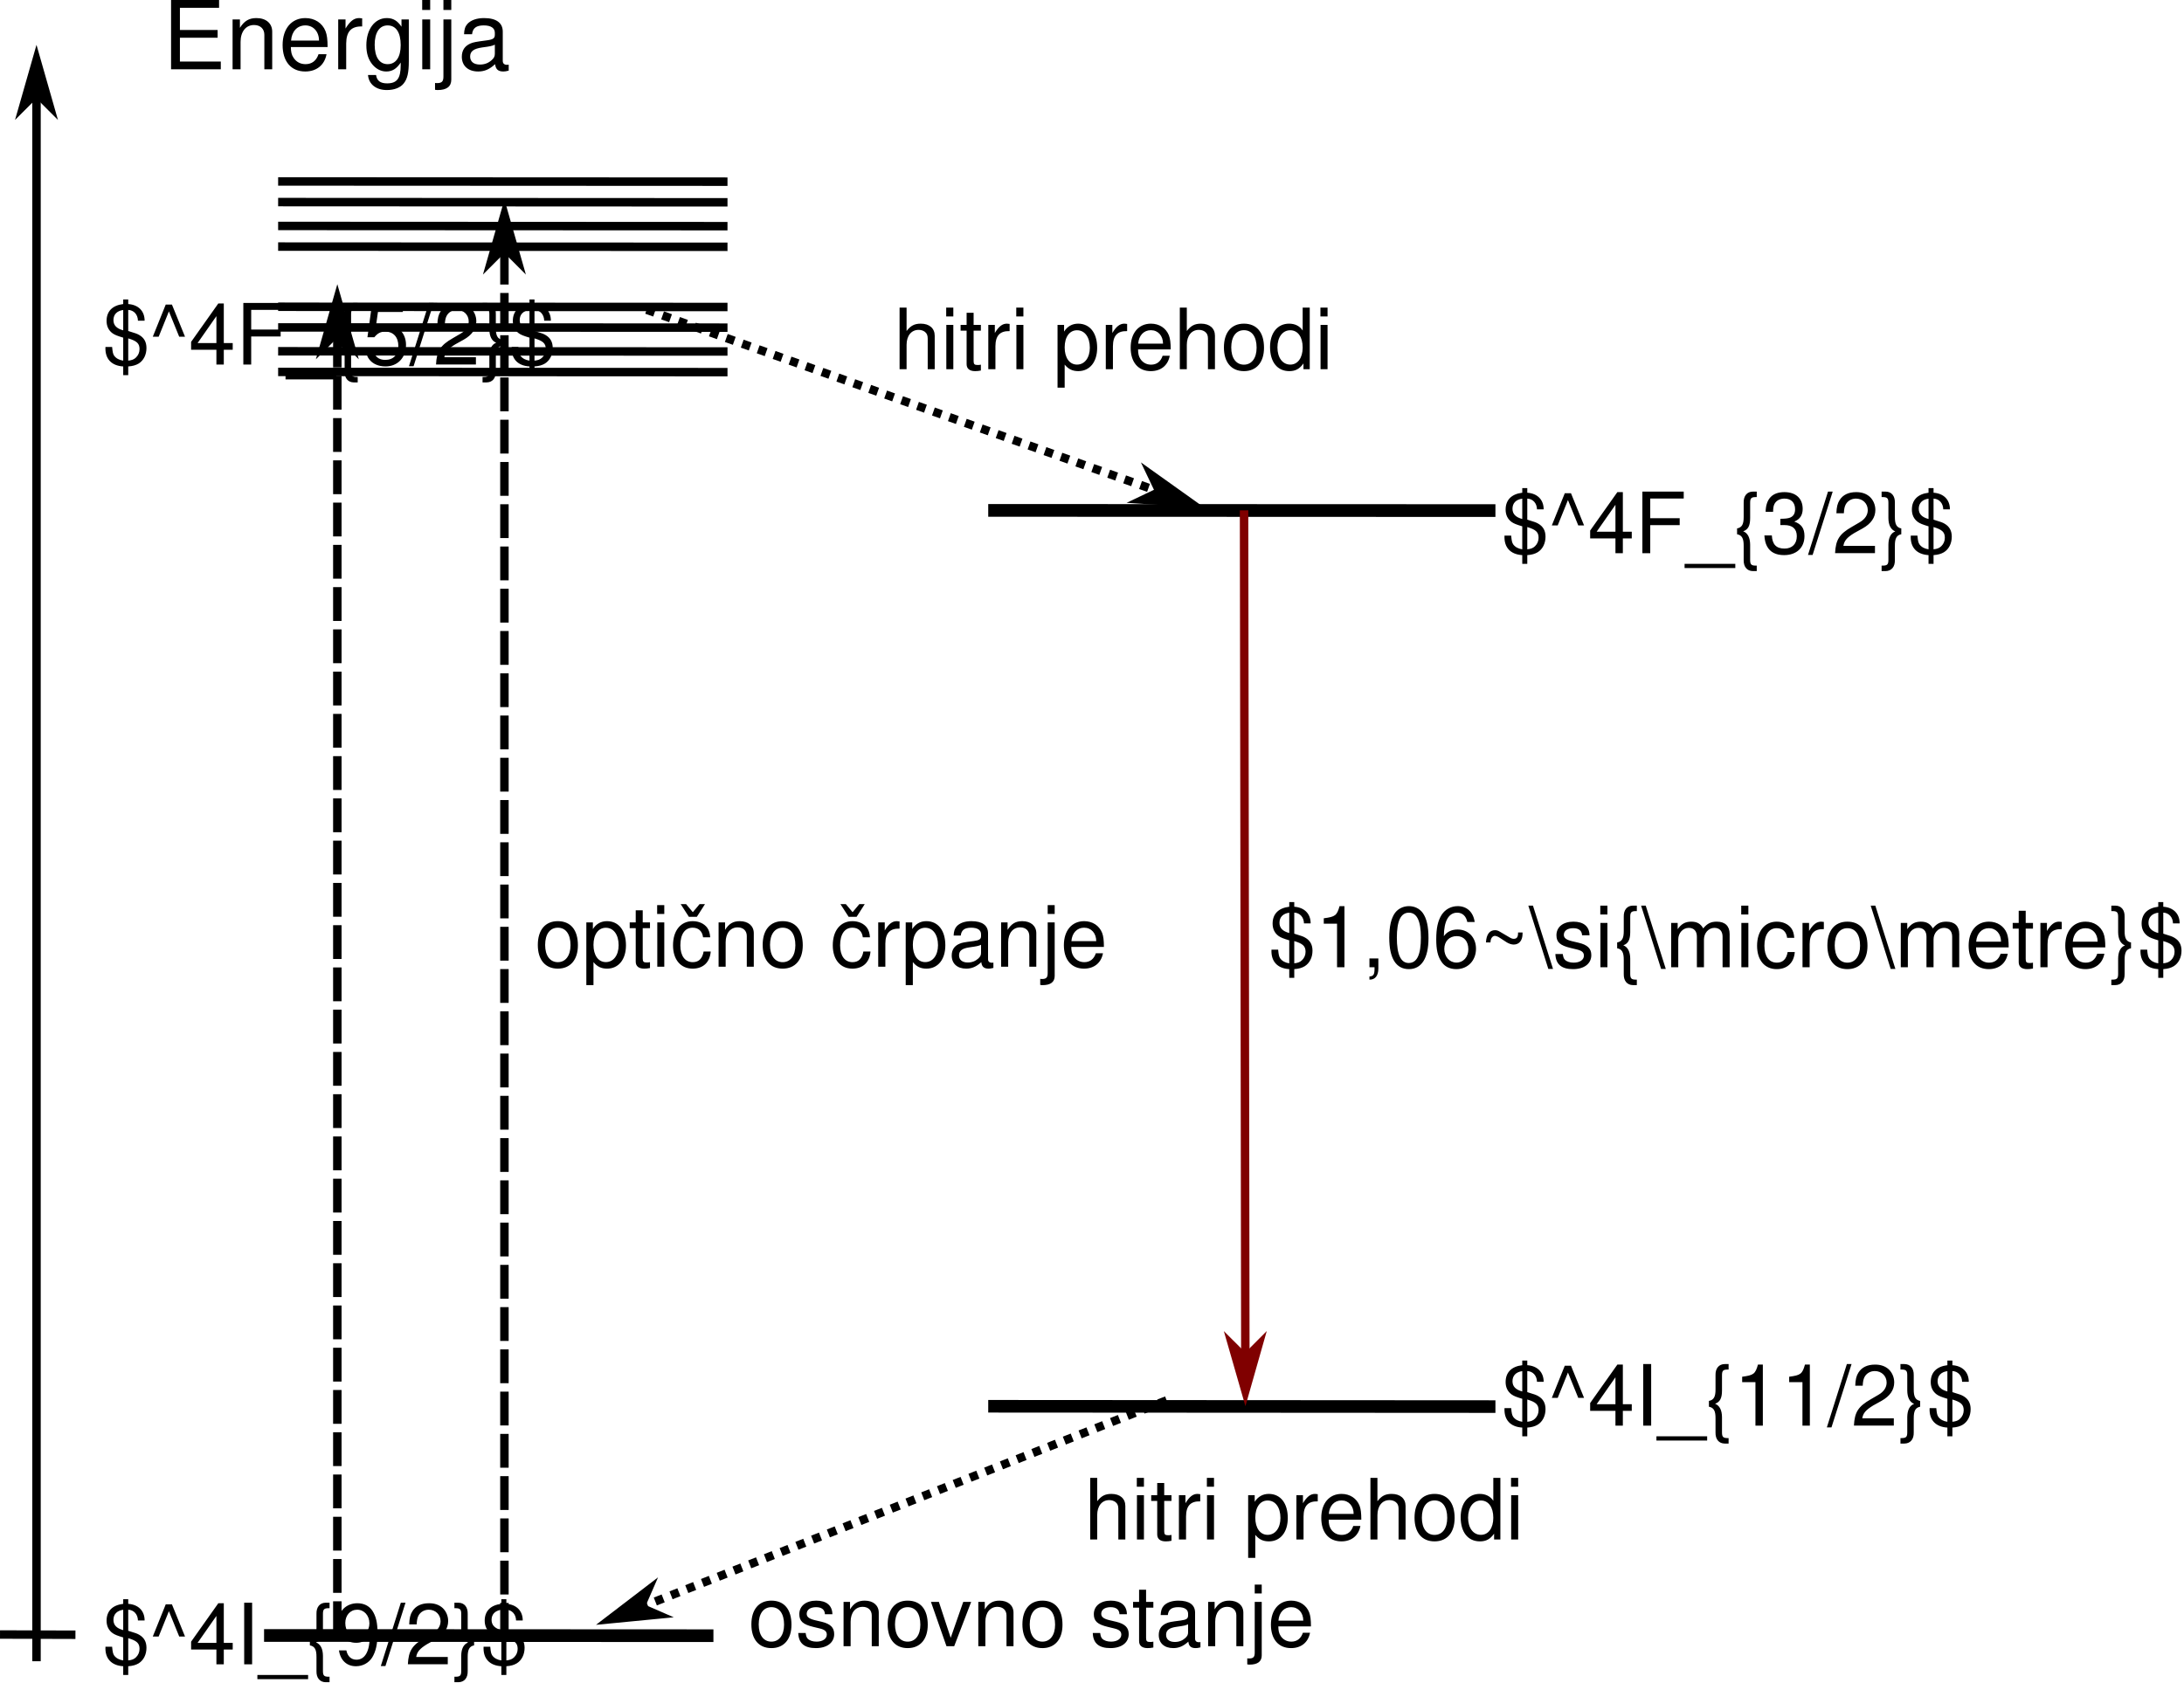
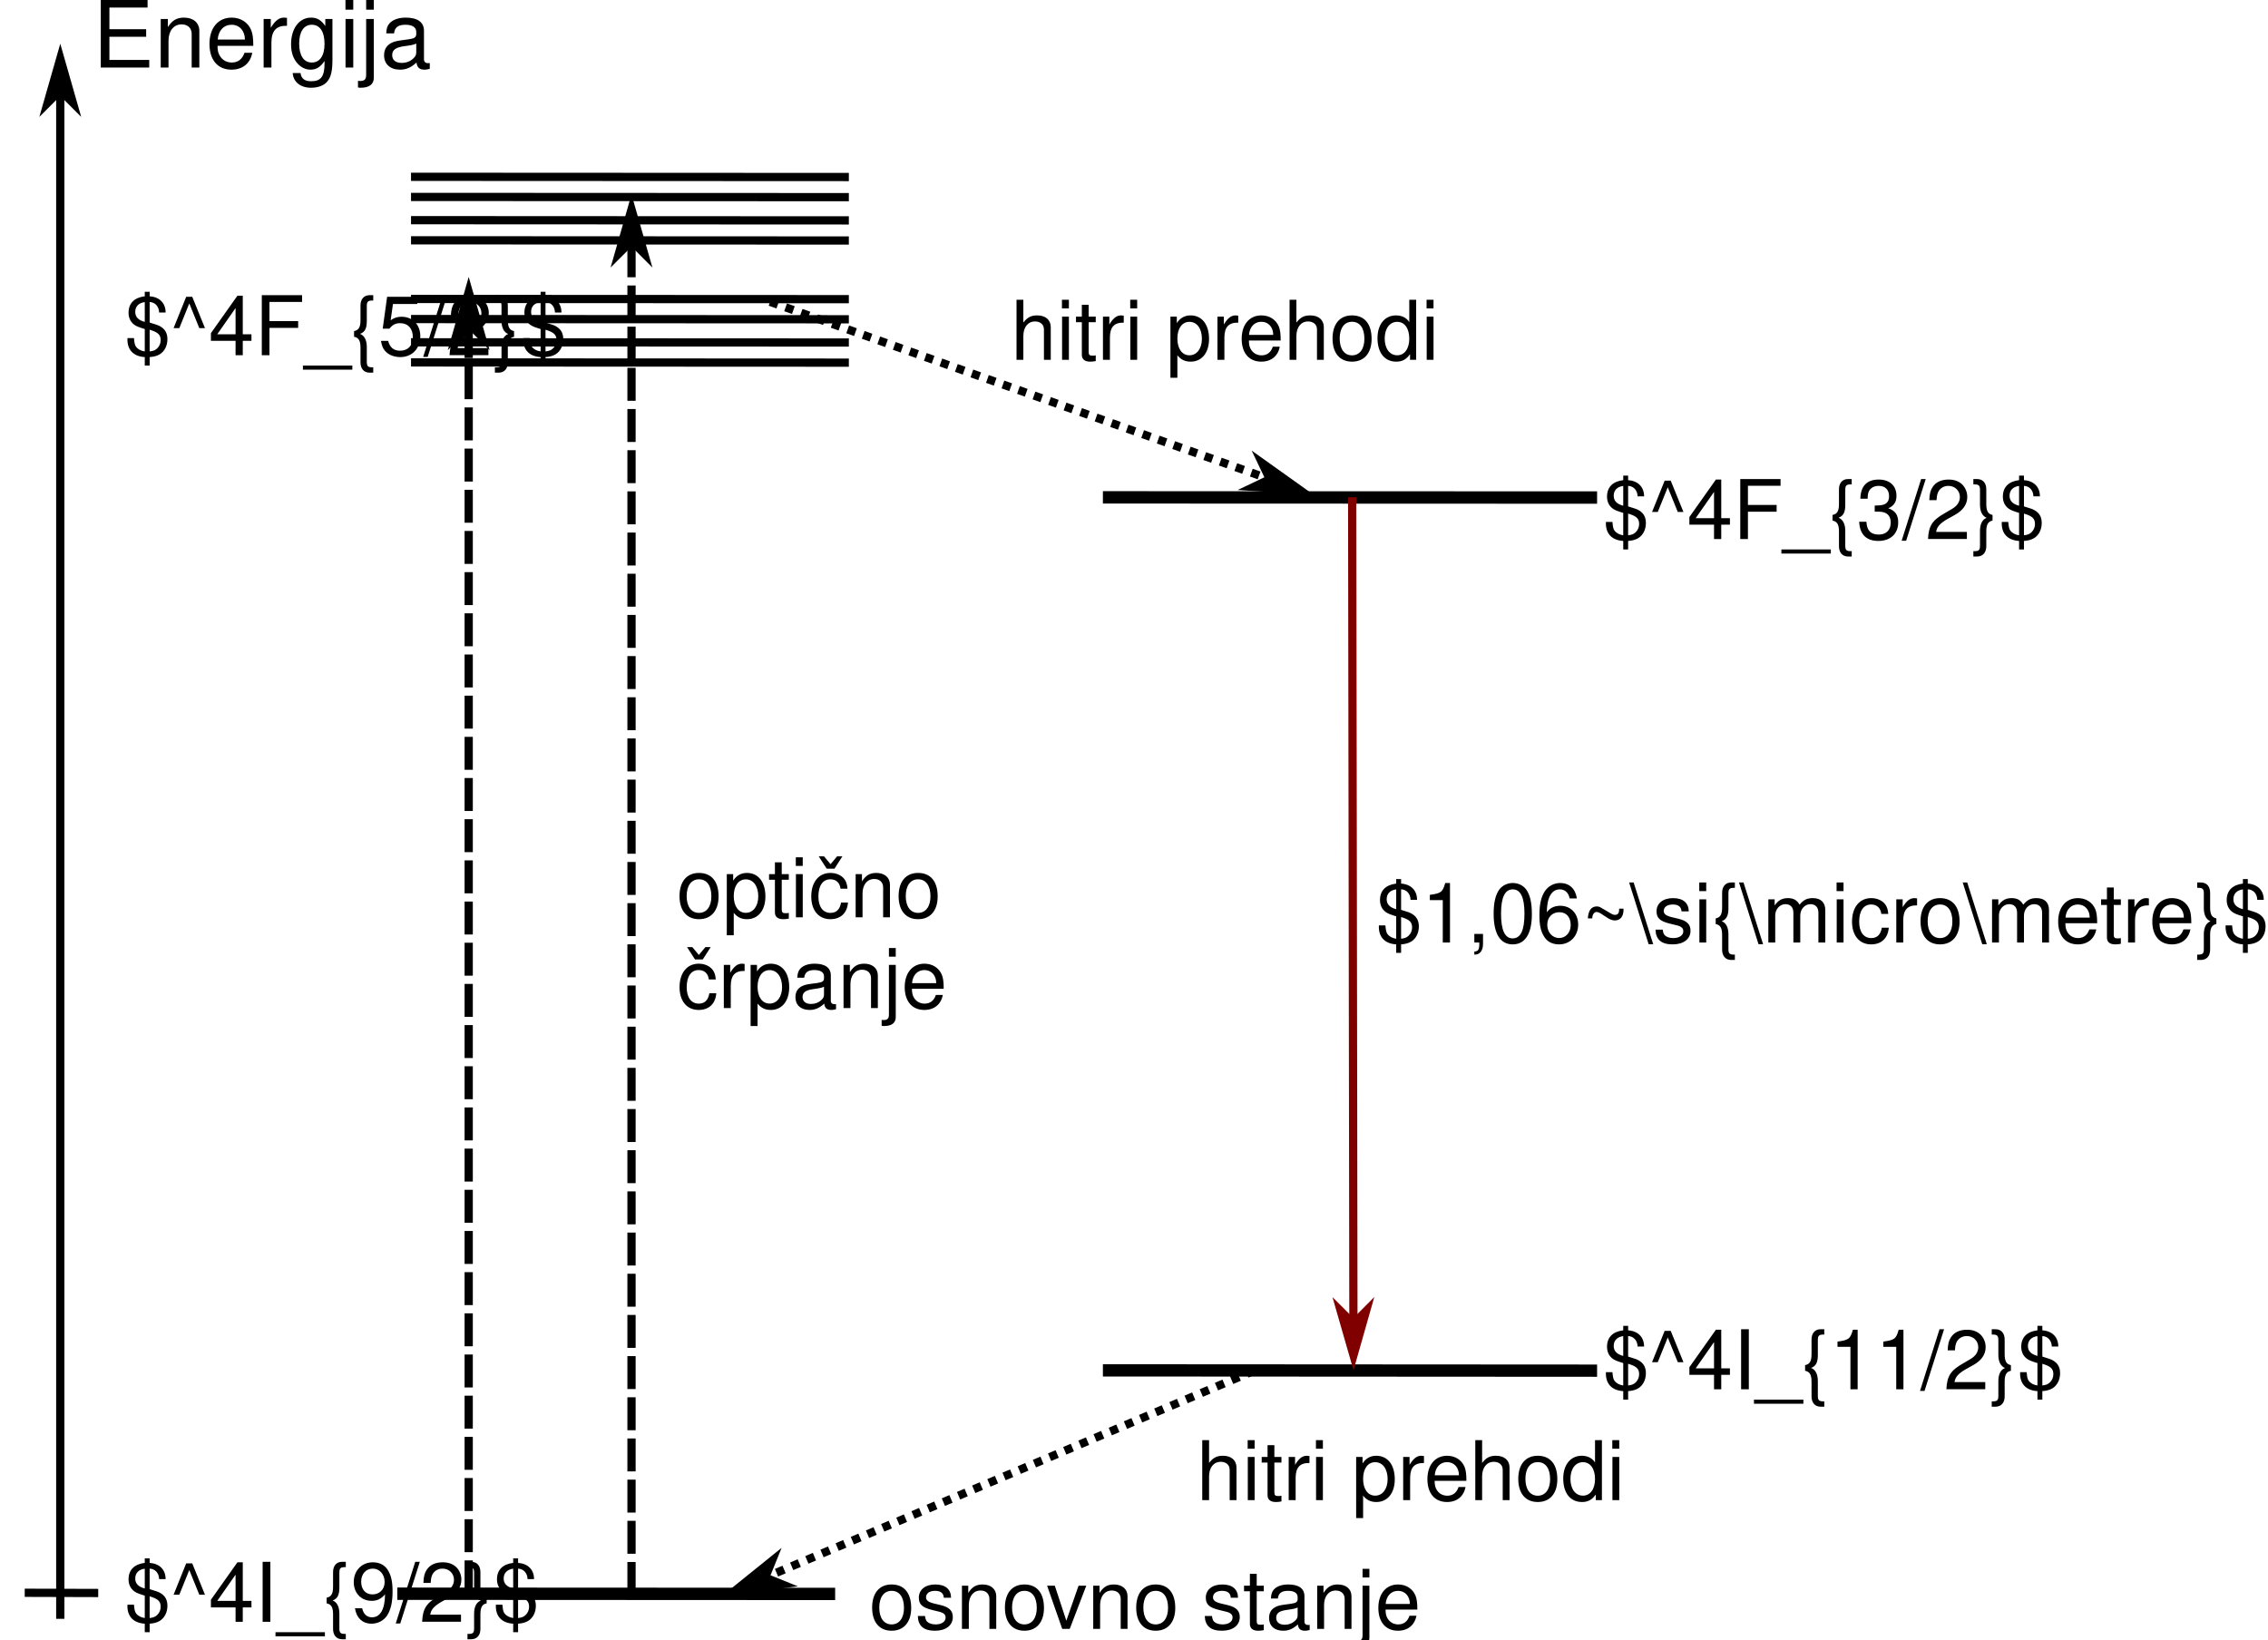
- <svg xmlns="http://www.w3.org/2000/svg" width="145.827mm" height="112.351mm" viewBox="0 0 516.711 398.095" id="svg3464" version="1.1">
+ <svg xmlns="http://www.w3.org/2000/svg" width="155.423mm" height="112.351mm" viewBox="0 0 550.711 398.095" id="svg3464" version="1.1">
  <defs id="defs3466">
    <marker orient="auto" refY="0" refX="0" id="Arrow1Mend-0-2-6" style="overflow:visible">
      <path id="path4180-2-2-1" d="M 0,0 5,-5 -12.5,0 5,5 0,0 Z" style="fill:#550000;fill-opacity:1;fill-rule:evenodd;stroke:#550000;stroke-width:1pt;stroke-opacity:1" transform="matrix(-0.4,0,0,-0.4,-4,0)" />
    </marker>
    <marker orient="auto" refY="0" refX="0" id="Arrow1Mend-0-2-6-9" style="overflow:visible">
      <path id="path4180-2-2-1-3" d="M 0,0 5,-5 -12.5,0 5,5 0,0 Z" style="fill:#23f600;fill-opacity:1;fill-rule:evenodd;stroke:#23f600;stroke-width:1pt;stroke-opacity:1" transform="matrix(-0.4,0,0,-0.4,-4,0)" />
    </marker>
    <marker orient="auto" refY="0" refX="0" id="Arrow1Mend-0-2-6-9-9" style="overflow:visible">
      <path id="path4180-2-2-1-3-4" d="M 0,0 5,-5 -12.5,0 5,5 0,0 Z" style="fill:#800000;fill-opacity:1;fill-rule:evenodd;stroke:#800000;stroke-width:1pt;stroke-opacity:1" transform="matrix(-0.4,0,0,-0.4,-4,0)" />
    </marker>
    <marker orient="auto" refY="0" refX="0" id="Arrow1Mend-0-2-6-9-9-0" style="overflow:visible">
      <path id="path4180-2-2-1-3-4-3" d="M 0,0 5,-5 -12.5,0 5,5 0,0 Z" style="fill:#000000;fill-opacity:1;fill-rule:evenodd;stroke:#000000;stroke-width:1pt;stroke-opacity:1" transform="matrix(-0.4,0,0,-0.4,-4,0)" />
    </marker>
    <marker orient="auto" refY="0" refX="0" id="Arrow1Mend-0-2-8" style="overflow:visible">
      <path id="path4180-2-2-4" d="M 0,0 5,-5 -12.5,0 5,5 0,0 Z" style="fill:#000000;fill-opacity:1;fill-rule:evenodd;stroke:#000000;stroke-width:1pt;stroke-opacity:1" transform="matrix(-0.4,0,0,-0.4,-4,0)" />
    </marker>
    <marker orient="auto" refY="0" refX="0" id="Arrow1Mend-0-2-9" style="overflow:visible">
      <path id="path4180-2-2-7" d="M 0,0 5,-5 -12.5,0 5,5 0,0 Z" style="fill:#000000;fill-opacity:1;fill-rule:evenodd;stroke:#000000;stroke-width:1pt;stroke-opacity:1" transform="matrix(-0.4,0,0,-0.4,-4,0)" />
    </marker>
    <marker orient="auto" refY="0" refX="0" id="Arrow1Mend-0-2" style="overflow:visible">
      <path id="path4180-2-2" d="M 0,0 5,-5 -12.5,0 5,5 0,0 Z" style="fill:#000000;fill-opacity:1;fill-rule:evenodd;stroke:#000000;stroke-width:1pt;stroke-opacity:1" transform="matrix(-0.4,0,0,-0.4,-4,0)" />
    </marker>
    <marker orient="auto" refY="0" refX="0" id="Arrow1Mend-0" style="overflow:visible">
      <path id="path4180-2" d="M 0,0 5,-5 -12.5,0 5,5 0,0 Z" style="fill:#000000;fill-opacity:1;fill-rule:evenodd;stroke:#000000;stroke-width:1pt;stroke-opacity:1" transform="matrix(-0.4,0,0,-0.4,-4,0)" />
    </marker>
    <marker orient="auto" refY="0" refX="0" id="Arrow1Mend-0-7" style="overflow:visible">
      <path id="path4180-2-5" d="M 0,0 5,-5 -12.5,0 5,5 0,0 Z" style="fill:#000000;fill-opacity:1;fill-rule:evenodd;stroke:#000000;stroke-width:1pt;stroke-opacity:1" transform="matrix(-0.4,0,0,-0.4,-4,0)" />
    </marker>
    <marker orient="auto" refY="0" refX="0" id="Arrow1Mend" style="overflow:visible">
      <path id="path4180" d="M 0,0 5,-5 -12.5,0 5,5 0,0 Z" style="fill:#000000;fill-opacity:1;fill-rule:evenodd;stroke:#000000;stroke-width:1pt;stroke-opacity:1" transform="matrix(-0.4,0,0,-0.4,-4,0)" />
    </marker>
    <marker orient="auto" refY="0" refX="0" id="Arrow1Mend-0-6" style="overflow:visible">
      <path id="path4180-2-7" d="M 0,0 5,-5 -12.5,0 5,5 0,0 Z" style="fill:#000000;fill-opacity:1;fill-rule:evenodd;stroke:#000000;stroke-width:1pt;stroke-opacity:1" transform="matrix(-0.4,0,0,-0.4,-4,0)" />
    </marker>
    <marker orient="auto" refY="0" refX="0" id="Arrow1Mend-0-6-5" style="overflow:visible">
      <path id="path4180-2-7-3" d="M 0,0 5,-5 -12.5,0 5,5 0,0 Z" style="fill:#000000;fill-opacity:1;fill-rule:evenodd;stroke:#000000;stroke-width:1pt;stroke-opacity:1" transform="matrix(-0.4,0,0,-0.4,-4,0)" />
    </marker>
    <marker orient="auto" refY="0" refX="0" id="Arrow1Mend-0-6-56" style="overflow:visible">
      <path id="path4180-2-7-2" d="M 0,0 5,-5 -12.5,0 5,5 0,0 Z" style="fill:#000000;fill-opacity:1;fill-rule:evenodd;stroke:#000000;stroke-width:1pt;stroke-opacity:1" transform="matrix(-0.4,0,0,-0.4,-4,0)" />
    </marker>
    <marker orient="auto" refY="0" refX="0" id="Arrow1Mend-0-2-8-1" style="overflow:visible">
      <path id="path4180-2-2-4-2" d="M 0,0 5,-5 -12.5,0 5,5 0,0 Z" style="fill:#000000;fill-opacity:1;fill-rule:evenodd;stroke:#000000;stroke-width:1pt;stroke-opacity:1" transform="matrix(-0.4,0,0,-0.4,-4,0)" />
    </marker>
    <marker orient="auto" refY="0" refX="0" id="Arrow1Mend-0-2-8-1-6" style="overflow:visible">
      <path id="path4180-2-2-4-2-2" d="M 0,0 5,-5 -12.5,0 5,5 0,0 Z" style="fill:#000000;fill-opacity:1;fill-rule:evenodd;stroke:#000000;stroke-width:1pt;stroke-opacity:1" transform="matrix(-0.4,0,0,-0.4,-4,0)" />
    </marker>
  </defs>
-   <g id="layer1" transform="translate(-124.5515,-164.1095)">
+   <g id="layer1" transform="translate(-90.55154,-164.1095)">
    <path style="fill:none;fill-rule:evenodd;stroke:#000000;stroke-width:3.006;stroke-linecap:butt;stroke-linejoin:miter;stroke-miterlimit:4;stroke-dasharray:none;stroke-opacity:1" d="m 358.355,284.893 119.999,0.047" id="path3333-3-6-6" />
    <path style="fill:none;fill-rule:evenodd;stroke:#000000;stroke-width:2.979;stroke-linecap:butt;stroke-linejoin:miter;stroke-miterlimit:4;stroke-dasharray:none;stroke-opacity:1" d="m 358.355,496.903 119.999,0.074" id="path3333-3-6-6-2" />
    <path style="fill:none;fill-rule:evenodd;stroke:#000000;stroke-width:3;stroke-linecap:butt;stroke-linejoin:miter;stroke-miterlimit:4;stroke-dasharray:none;stroke-opacity:1" d="m 187.027,551.143 106.313,0.053" id="path3333-2" />
-     <path style="fill:none;fill-rule:evenodd;stroke:#000000;stroke-width:2;stroke-linecap:butt;stroke-linejoin:miter;stroke-miterlimit:4;stroke-dasharray:none;stroke-opacity:1;marker-end:url(#Arrow1Mend)" d="m 133.186,557.239 0,-378.577" id="path4165" />
-     <path style="fill:none;fill-rule:evenodd;stroke:#000000;stroke-width:2;stroke-linecap:butt;stroke-linejoin:miter;stroke-miterlimit:4;stroke-dasharray:none;stroke-opacity:1" d="m 124.555,550.916 17.845,0.053" id="path3333-7" />
+     <path style="fill:none;fill-rule:evenodd;stroke:#000000;stroke-width:2;stroke-linecap:butt;stroke-linejoin:miter;stroke-miterlimit:4;stroke-dasharray:none;stroke-opacity:1;marker-end:url(#Arrow1Mend)" d="m 105.186,557.239 0,-378.577" id="path4165" />
+     <path style="fill:none;fill-rule:evenodd;stroke:#000000;stroke-width:2;stroke-linecap:butt;stroke-linejoin:miter;stroke-miterlimit:4;stroke-dasharray:none;stroke-opacity:1" d="m 96.555,550.916 17.845,0.053" id="path3333-7" />
    <path style="fill:none;fill-rule:evenodd;stroke:#000000;stroke-width:2;stroke-linecap:butt;stroke-linejoin:miter;stroke-miterlimit:4;stroke-dasharray:8, 2;stroke-dashoffset:0;stroke-opacity:1;marker-end:url(#Arrow1Mend-0-6)" d="m 204.36,551.053 0,-315.748" id="path4165-3" />
    <g id="g3494" transform="translate(4.000499,12)">
      <path id="path3333-3-6-9" d="m 186.355,224.707 106.313,0.053" style="fill:none;fill-rule:evenodd;stroke:#000000;stroke-width:2;stroke-linecap:butt;stroke-linejoin:miter;stroke-miterlimit:4;stroke-dasharray:none;stroke-opacity:1" />
      <path id="path3333-3-6-9-2" d="m 186.355,229.593 106.313,0.053" style="fill:none;fill-rule:evenodd;stroke:#000000;stroke-width:2;stroke-linecap:butt;stroke-linejoin:miter;stroke-miterlimit:4;stroke-dasharray:none;stroke-opacity:1" />
      <path id="path3333-3-6-9-7" d="m 186.355,235.237 106.313,0.053" style="fill:none;fill-rule:evenodd;stroke:#000000;stroke-width:2;stroke-linecap:butt;stroke-linejoin:miter;stroke-miterlimit:4;stroke-dasharray:none;stroke-opacity:1" />
      <path id="path3333-3-6-9-2-0" d="m 186.355,240.123 106.313,0.053" style="fill:none;fill-rule:evenodd;stroke:#000000;stroke-width:2;stroke-linecap:butt;stroke-linejoin:miter;stroke-miterlimit:4;stroke-dasharray:none;stroke-opacity:1" />
    </g>
    <path style="fill:#800000;fill-rule:evenodd;stroke:#800000;stroke-width:2;stroke-linecap:butt;stroke-linejoin:miter;stroke-miterlimit:4;stroke-dasharray:none;stroke-dashoffset:0;stroke-opacity:1;marker-end:url(#Arrow1Mend-0-2-6-9-9)" d="m 418.882,284.876 0.316,208.062" id="path4165-3-8-2-1-7" />
    <g id="g3494-3" transform="translate(4.000499,-17.65872)">
      <path id="path3333-3-6-9-6" d="m 186.355,224.707 106.313,0.053" style="fill:none;fill-rule:evenodd;stroke:#000000;stroke-width:2;stroke-linecap:butt;stroke-linejoin:miter;stroke-miterlimit:4;stroke-dasharray:none;stroke-opacity:1" />
      <path id="path3333-3-6-9-2-7" d="m 186.355,229.593 106.313,0.053" style="fill:none;fill-rule:evenodd;stroke:#000000;stroke-width:2;stroke-linecap:butt;stroke-linejoin:miter;stroke-miterlimit:4;stroke-dasharray:none;stroke-opacity:1" />
      <path id="path3333-3-6-9-7-5" d="m 186.355,235.237 106.313,0.053" style="fill:none;fill-rule:evenodd;stroke:#000000;stroke-width:2;stroke-linecap:butt;stroke-linejoin:miter;stroke-miterlimit:4;stroke-dasharray:none;stroke-opacity:1" />
      <path id="path3333-3-6-9-2-0-3" d="m 186.355,240.123 106.313,0.053" style="fill:none;fill-rule:evenodd;stroke:#000000;stroke-width:2;stroke-linecap:butt;stroke-linejoin:miter;stroke-miterlimit:4;stroke-dasharray:none;stroke-opacity:1" />
    </g>
    <path style="fill:none;fill-rule:evenodd;stroke:#000000;stroke-width:2;stroke-linecap:butt;stroke-linejoin:miter;stroke-miterlimit:4;stroke-dasharray:8, 2;stroke-dashoffset:0;stroke-opacity:1;marker-end:url(#Arrow1Mend-0-6-56)" d="m 243.892,551.441 0,-336.19" id="path4165-3-9" />
-     <path style="fill:none;fill-rule:evenodd;stroke:#000000;stroke-width:2;stroke-linecap:butt;stroke-linejoin:miter;stroke-miterlimit:4;stroke-dasharray:2, 2;stroke-dashoffset:0;stroke-opacity:1;marker-end:url(#Arrow1Mend-0-2-8-1)" d="M 400.565,495.505 269.224,547.181" id="path4165-3-8-5" />
+     <path style="fill:none;fill-rule:evenodd;stroke:#000000;stroke-width:2;stroke-linecap:butt;stroke-linejoin:miter;stroke-miterlimit:4;stroke-dasharray:2, 2;stroke-dashoffset:0;stroke-opacity:1;marker-end:url(#Arrow1Mend-0-2-8-1)" d="m 395.144,496.951 -125.559,53.121" id="path4165-3-8-5" />
    <path style="fill:none;fill-rule:evenodd;stroke:#000000;stroke-width:2;stroke-linecap:butt;stroke-linejoin:miter;stroke-miterlimit:4;stroke-dasharray:2, 2;stroke-dashoffset:0;stroke-opacity:1;marker-end:url(#Arrow1Mend-0-2-8-1-6)" d="m 277.54,237.406 128.275,45.543" id="path4165-3-8-5-6" />
-     <g id="g6154">
-       <text id="text12643" y="180.512" x="162.991" style="font-style:normal;font-variant:normal;font-weight:normal;font-stretch:normal;font-size:56px;line-height:125%;font-family:'Nimbus Sans L';-inkscape-font-specification:Sans;letter-spacing:0px;word-spacing:0px;fill:#000000;fill-opacity:1;stroke:none;stroke-width:1px;stroke-linecap:butt;stroke-linejoin:miter;stroke-opacity:1" xml:space="preserve">
-         <tspan style="font-size:22.5px" y="180.512" x="162.991" id="tspan12645">Energija</tspan>
-       </text>
-       <text id="text12731" y="553.679" x="301.601" style="font-style:normal;font-variant:normal;font-weight:normal;font-stretch:normal;font-size:56px;line-height:125%;font-family:'Nimbus Sans L';-inkscape-font-specification:Sans;letter-spacing:0px;word-spacing:0px;fill:#000000;fill-opacity:1;stroke:none;stroke-width:1px;stroke-linecap:butt;stroke-linejoin:miter;stroke-opacity:1" xml:space="preserve">
-         <tspan style="font-size:20px" y="553.679" x="301.601" id="tspan12733">osnovno stanje</tspan>
-       </text>
-       <text id="text12647-1-6-2-5" y="392.879" x="251.073" style="font-style:normal;font-variant:normal;font-weight:normal;font-stretch:normal;font-size:56px;line-height:125%;font-family:'Nimbus Sans L';-inkscape-font-specification:Sans;letter-spacing:0px;word-spacing:0px;fill:#000000;fill-opacity:1;stroke:none;stroke-width:1px;stroke-linecap:butt;stroke-linejoin:miter;stroke-opacity:1" xml:space="preserve">
-         <tspan id="tspan12743" style="font-size:20px" y="392.879" x="251.073">optično črpanje</tspan>
-       </text>
-       <text id="text12647-1-6-2-5-5-3-4" y="250.373" x="148.703" style="font-style:normal;font-variant:normal;font-weight:normal;font-stretch:normal;font-size:56px;line-height:125%;font-family:'Nimbus Sans L';-inkscape-font-specification:Sans;letter-spacing:0px;word-spacing:0px;fill:#000000;fill-opacity:1;stroke:none;stroke-width:1px;stroke-linecap:butt;stroke-linejoin:miter;stroke-opacity:1" xml:space="preserve">
-         <tspan id="tspan12743-9-7-5" style="font-size:20px" y="250.373" x="148.703">$^4F_{5/2}$</tspan>
-       </text>
-       <text id="text12647-1-6-2-5-8" y="528.424" x="381.073" style="font-style:normal;font-variant:normal;font-weight:normal;font-stretch:normal;font-size:56px;line-height:125%;font-family:'Nimbus Sans L';-inkscape-font-specification:Sans;letter-spacing:0px;word-spacing:0px;fill:#000000;fill-opacity:1;stroke:none;stroke-width:1px;stroke-linecap:butt;stroke-linejoin:miter;stroke-opacity:1" xml:space="preserve">
-         <tspan id="tspan12743-8" style="font-size:20px" y="528.424" x="381.073">hitri prehodi</tspan>
-       </text>
-       <text id="text12647-1-6-2-5-5-3-4-3-7-9" y="392.999" x="424.574" style="font-style:normal;font-variant:normal;font-weight:normal;font-stretch:normal;font-size:56px;line-height:125%;font-family:'Nimbus Sans L';-inkscape-font-specification:Sans;letter-spacing:0px;word-spacing:0px;fill:#000000;fill-opacity:1;stroke:none;stroke-width:1px;stroke-linecap:butt;stroke-linejoin:miter;stroke-opacity:1" xml:space="preserve">
-         <tspan id="tspan12743-9-7-5-6-5-3" style="font-size:20px" y="392.999" x="424.574">$1,06~\si{\micro\metre}$</tspan>
-       </text>
-       <text id="text12647-1-6-2-5-5-3-4-7" y="557.965" x="148.703" style="font-style:normal;font-variant:normal;font-weight:normal;font-stretch:normal;font-size:56px;line-height:125%;font-family:'Nimbus Sans L';-inkscape-font-specification:Sans;letter-spacing:0px;word-spacing:0px;fill:#000000;fill-opacity:1;stroke:none;stroke-width:1px;stroke-linecap:butt;stroke-linejoin:miter;stroke-opacity:1" xml:space="preserve">
-         <tspan id="tspan12743-9-7-5-0" style="font-size:20px" y="557.965" x="148.703">$^4I_{9/2}$</tspan>
-       </text>
-       <text id="text12647-1-6-2-5-5-3-4-7-9" y="501.492" x="479.703" style="font-style:normal;font-variant:normal;font-weight:normal;font-stretch:normal;font-size:56px;line-height:125%;font-family:'Nimbus Sans L';-inkscape-font-specification:Sans;letter-spacing:0px;word-spacing:0px;fill:#000000;fill-opacity:1;stroke:none;stroke-width:1px;stroke-linecap:butt;stroke-linejoin:miter;stroke-opacity:1" xml:space="preserve">
-         <tspan id="tspan12743-9-7-5-0-3" style="font-size:20px" y="501.492" x="479.703">$^4I_{11/2}$</tspan>
-       </text>
-       <text id="text12647-1-6-2-5-5-3-4-7-9-6" y="295.026" x="479.703" style="font-style:normal;font-variant:normal;font-weight:normal;font-stretch:normal;font-size:56px;line-height:125%;font-family:'Nimbus Sans L';-inkscape-font-specification:Sans;letter-spacing:0px;word-spacing:0px;fill:#000000;fill-opacity:1;stroke:none;stroke-width:1px;stroke-linecap:butt;stroke-linejoin:miter;stroke-opacity:1" xml:space="preserve">
-         <tspan id="tspan12743-9-7-5-0-3-0" style="font-size:20px" y="295.026" x="479.703">$^4F_{3/2}$</tspan>
-       </text>
-       <text id="text12647-1-6-2-5-8-1" y="251.483" x="335.978" style="font-style:normal;font-variant:normal;font-weight:normal;font-stretch:normal;font-size:56px;line-height:125%;font-family:'Nimbus Sans L';-inkscape-font-specification:Sans;letter-spacing:0px;word-spacing:0px;fill:#000000;fill-opacity:1;stroke:none;stroke-width:1px;stroke-linecap:butt;stroke-linejoin:miter;stroke-opacity:1" xml:space="preserve">
-         <tspan id="tspan12743-8-8" style="font-size:20px" y="251.483" x="335.978">hitri prehodi</tspan>
-       </text>
-     </g>
+     <text xml:space="preserve" style="font-style:normal;font-variant:normal;font-weight:normal;font-stretch:normal;font-size:56px;line-height:125%;font-family:'Nimbus Sans L';-inkscape-font-specification:Sans;letter-spacing:0px;word-spacing:0px;fill:#000000;fill-opacity:1;stroke:none;stroke-width:1px;stroke-linecap:butt;stroke-linejoin:miter;stroke-opacity:1" x="112.991" y="180.512" id="text12643">
+       <tspan id="tspan12645" x="112.991" y="180.512" style="font-size:22.5px">Energija</tspan>
+     </text>
+     <text xml:space="preserve" style="font-style:normal;font-variant:normal;font-weight:normal;font-stretch:normal;font-size:56px;line-height:125%;font-family:'Nimbus Sans L';-inkscape-font-specification:Sans;letter-spacing:0px;word-spacing:0px;fill:#000000;fill-opacity:1;stroke:none;stroke-width:1px;stroke-linecap:butt;stroke-linejoin:miter;stroke-opacity:1" x="301.601" y="559.679" id="text12731">
+       <tspan id="tspan12733" x="301.601" y="559.679" style="font-size:20px">osnovno stanje</tspan>
+     </text>
+     <text xml:space="preserve" style="font-style:normal;font-variant:normal;font-weight:normal;font-stretch:normal;font-size:56px;line-height:125%;font-family:'Nimbus Sans L';-inkscape-font-specification:Sans;letter-spacing:0px;word-spacing:0px;fill:#000000;fill-opacity:1;stroke:none;stroke-width:1px;stroke-linecap:butt;stroke-linejoin:miter;stroke-opacity:1" x="254.832" y="386.879" id="text12647-1-6-2-5">
+       <tspan x="254.832" y="386.879" style="font-size:20px" id="tspan12743">optično</tspan>
+     </text>
+     <text xml:space="preserve" style="font-style:normal;font-variant:normal;font-weight:normal;font-stretch:normal;font-size:56px;line-height:125%;font-family:'Nimbus Sans L';-inkscape-font-specification:Sans;letter-spacing:0px;word-spacing:0px;fill:#000000;fill-opacity:1;stroke:none;stroke-width:1px;stroke-linecap:butt;stroke-linejoin:miter;stroke-opacity:1" x="120.703" y="250.373" id="text12647-1-6-2-5-5-3-4">
+       <tspan x="120.703" y="250.373" style="font-size:20px" id="tspan12743-9-7-5">$^4F_{5/2}$</tspan>
+     </text>
+     <text xml:space="preserve" style="font-style:normal;font-variant:normal;font-weight:normal;font-stretch:normal;font-size:56px;line-height:125%;font-family:'Nimbus Sans L';-inkscape-font-specification:Sans;letter-spacing:0px;word-spacing:0px;fill:#000000;fill-opacity:1;stroke:none;stroke-width:1px;stroke-linecap:butt;stroke-linejoin:miter;stroke-opacity:1" x="381.073" y="528.424" id="text12647-1-6-2-5-8">
+       <tspan x="381.073" y="528.424" style="font-size:20px" id="tspan12743-8">hitri prehodi</tspan>
+     </text>
+     <text xml:space="preserve" style="font-style:normal;font-variant:normal;font-weight:normal;font-stretch:normal;font-size:56px;line-height:125%;font-family:'Nimbus Sans L';-inkscape-font-specification:Sans;letter-spacing:0px;word-spacing:0px;fill:#000000;fill-opacity:1;stroke:none;stroke-width:1px;stroke-linecap:butt;stroke-linejoin:miter;stroke-opacity:1" x="424.574" y="392.999" id="text12647-1-6-2-5-5-3-4-3-7-9">
+       <tspan x="424.574" y="392.999" style="font-size:20px" id="tspan12743-9-7-5-6-5-3">$1,06~\si{\micro\metre}$</tspan>
+     </text>
+     <text xml:space="preserve" style="font-style:normal;font-variant:normal;font-weight:normal;font-stretch:normal;font-size:56px;line-height:125%;font-family:'Nimbus Sans L';-inkscape-font-specification:Sans;letter-spacing:0px;word-spacing:0px;fill:#000000;fill-opacity:1;stroke:none;stroke-width:1px;stroke-linecap:butt;stroke-linejoin:miter;stroke-opacity:1" x="120.703" y="557.965" id="text12647-1-6-2-5-5-3-4-7">
+       <tspan x="120.703" y="557.965" style="font-size:20px" id="tspan12743-9-7-5-0">$^4I_{9/2}$</tspan>
+     </text>
+     <text xml:space="preserve" style="font-style:normal;font-variant:normal;font-weight:normal;font-stretch:normal;font-size:56px;line-height:125%;font-family:'Nimbus Sans L';-inkscape-font-specification:Sans;letter-spacing:0px;word-spacing:0px;fill:#000000;fill-opacity:1;stroke:none;stroke-width:1px;stroke-linecap:butt;stroke-linejoin:miter;stroke-opacity:1" x="479.703" y="501.492" id="text12647-1-6-2-5-5-3-4-7-9">
+       <tspan x="479.703" y="501.492" style="font-size:20px" id="tspan12743-9-7-5-0-3">$^4I_{11/2}$</tspan>
+     </text>
+     <text xml:space="preserve" style="font-style:normal;font-variant:normal;font-weight:normal;font-stretch:normal;font-size:56px;line-height:125%;font-family:'Nimbus Sans L';-inkscape-font-specification:Sans;letter-spacing:0px;word-spacing:0px;fill:#000000;fill-opacity:1;stroke:none;stroke-width:1px;stroke-linecap:butt;stroke-linejoin:miter;stroke-opacity:1" x="479.703" y="295.026" id="text12647-1-6-2-5-5-3-4-7-9-6">
+       <tspan x="479.703" y="295.026" style="font-size:20px" id="tspan12743-9-7-5-0-3-0">$^4F_{3/2}$</tspan>
+     </text>
+     <text xml:space="preserve" style="font-style:normal;font-variant:normal;font-weight:normal;font-stretch:normal;font-size:56px;line-height:125%;font-family:'Nimbus Sans L';-inkscape-font-specification:Sans;letter-spacing:0px;word-spacing:0px;fill:#000000;fill-opacity:1;stroke:none;stroke-width:1px;stroke-linecap:butt;stroke-linejoin:miter;stroke-opacity:1" x="335.978" y="251.483" id="text12647-1-6-2-5-8-1">
+       <tspan x="335.978" y="251.483" style="font-size:20px" id="tspan12743-8-8">hitri prehodi</tspan>
+     </text>
+     <text xml:space="preserve" style="font-style:normal;font-variant:normal;font-weight:normal;font-stretch:normal;font-size:56px;line-height:125%;font-family:'Nimbus Sans L';-inkscape-font-specification:Sans;letter-spacing:0px;word-spacing:0px;fill:#000000;fill-opacity:1;stroke:none;stroke-width:1px;stroke-linecap:butt;stroke-linejoin:miter;stroke-opacity:1" x="254.932" y="408.919" id="text12647-1-6-2-5-3">
+       <tspan x="254.932" y="408.919" style="font-size:20px" id="tspan12743-6">črpanje</tspan>
+     </text>
  </g>
</svg>
